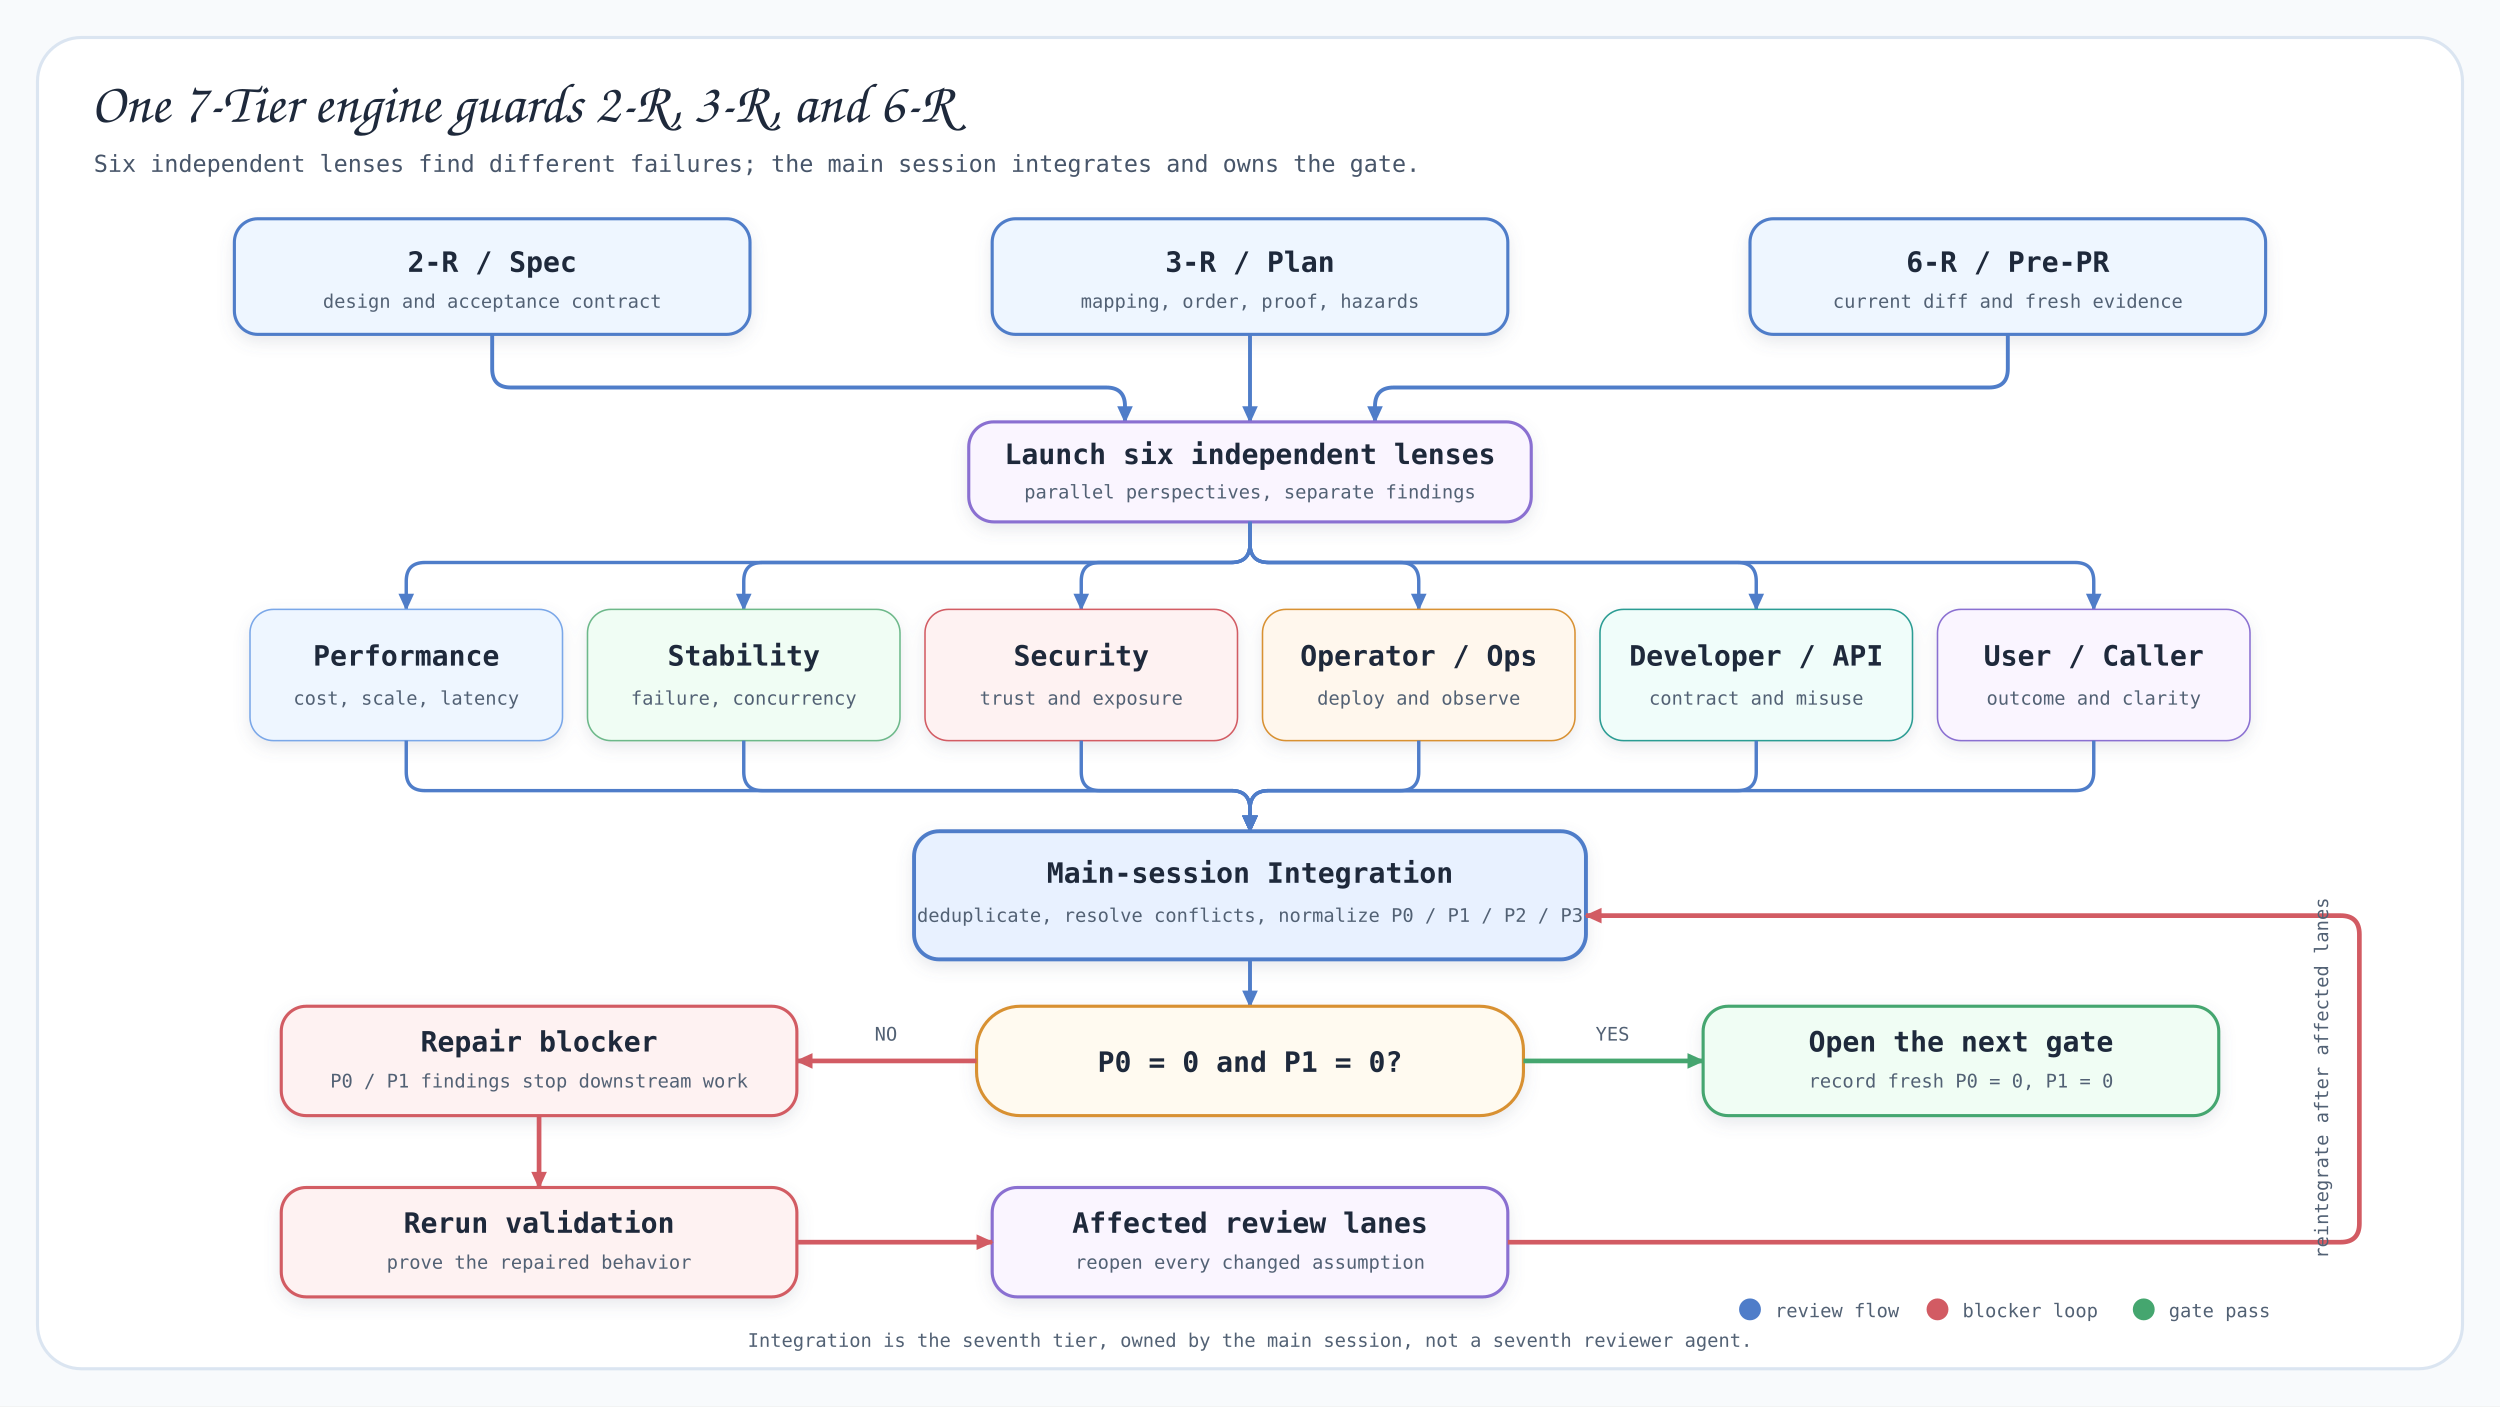
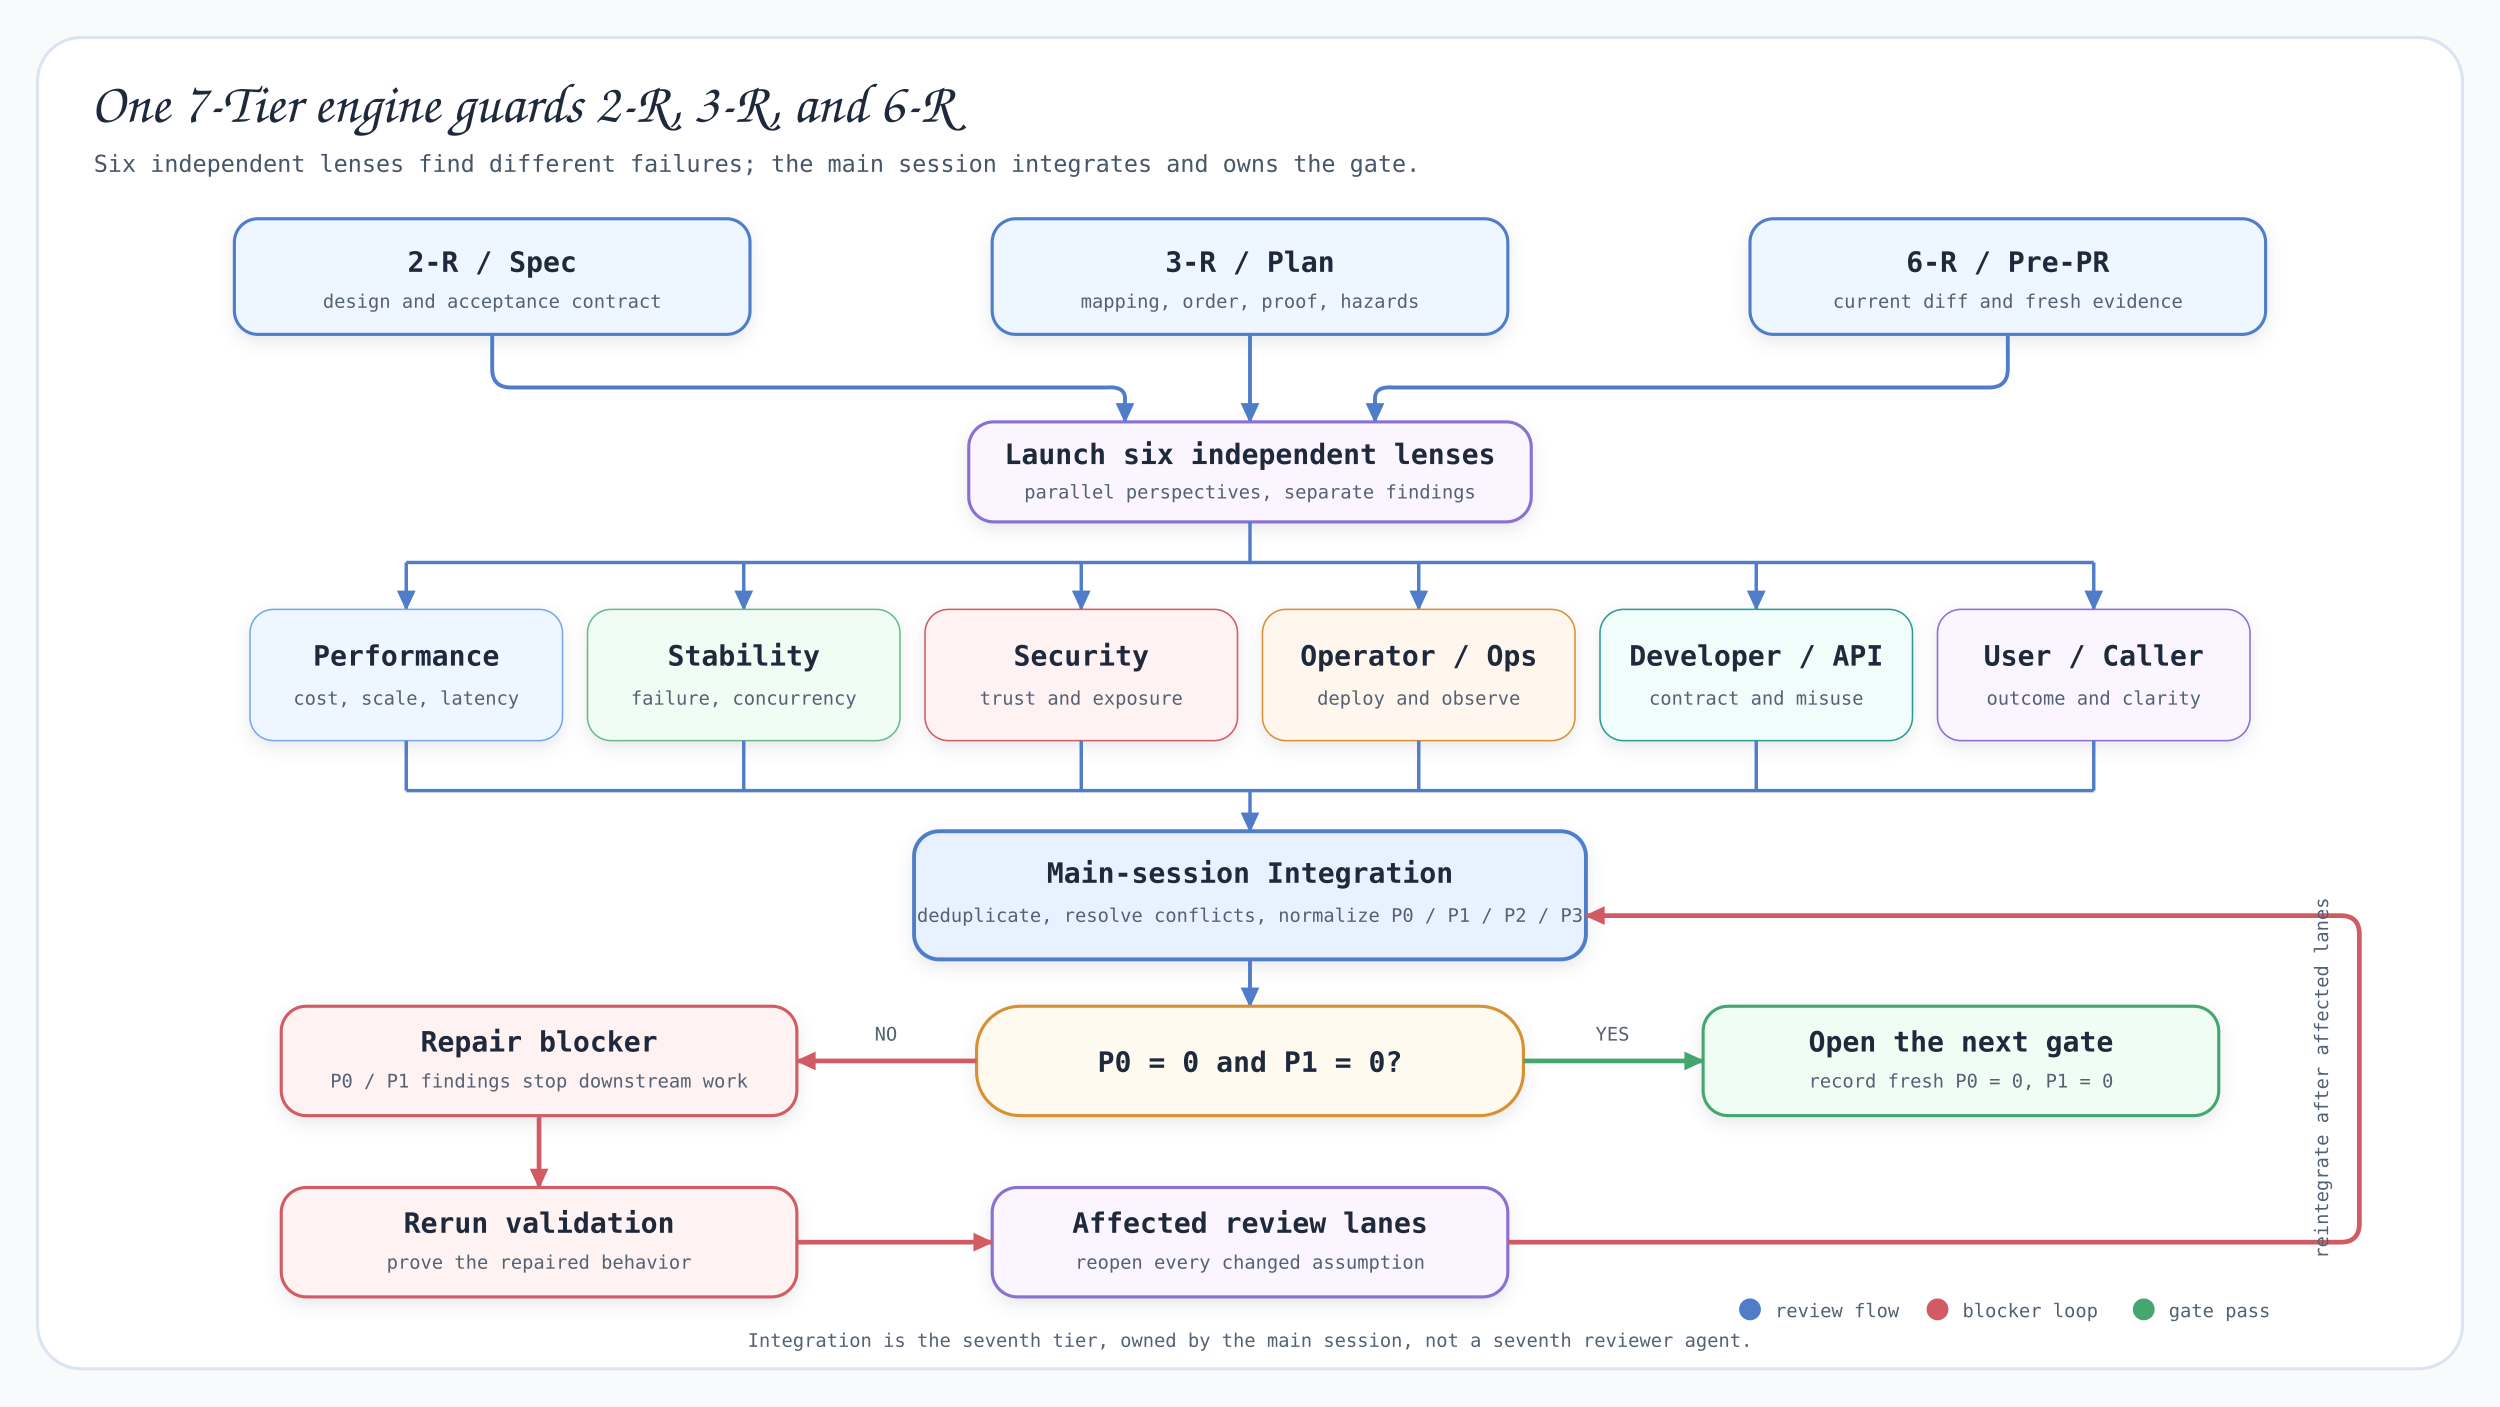
<svg xmlns="http://www.w3.org/2000/svg" viewBox="0 0 1600 900" width="1600" height="900">
  <style>
    .title { font-family: 'Architects Daughter', 'Comic Sans MS', cursive; fill: #1e293b; font-size: 36px; }
    .subtitle, .label, .small, .gate { font-family: 'Comic Mono', 'SFMono-Regular', Consolas, monospace; }
    .subtitle { fill: #475569; font-size: 15px; }
    .label { fill: #27364a; font-size: 15px; }
    .small { fill: #526174; font-size: 12px; }
    .gate { fill: #1e293b; font-size: 18px; font-weight: 700; }
  </style>
  <defs>
    <filter id="shadow" x="-20%" y="-20%" width="140%" height="150%">
      <feDropShadow dx="0" dy="4" stdDeviation="5" flood-color="#64748b" flood-opacity="0.15" />
    </filter>
-     <marker id="arrow-blue" markerWidth="12" markerHeight="12" refX="10" refY="6" orient="auto" markerUnits="userSpaceOnUse">
-       <path d="M 0 1 L 11 6 L 0 11 Z" fill="#4f7dc9" />
+     <marker id="arrow-blue" data-role="primary" data-tip-direction="positive-x" markerWidth="14" markerHeight="14" refX="12" refY="7" orient="auto" markerUnits="userSpaceOnUse">
+       <path d="M 0 1 L 13 7 L 0 13 Z" fill="#4f7dc9" />
    </marker>
-     <marker id="arrow-red" markerWidth="12" markerHeight="12" refX="10" refY="6" orient="auto" markerUnits="userSpaceOnUse">
-       <path d="M 0 1 L 11 6 L 0 11 Z" fill="#d25b63" />
+     <marker id="arrow-red" data-role="primary" data-tip-direction="positive-x" markerWidth="14" markerHeight="14" refX="12" refY="7" orient="auto" markerUnits="userSpaceOnUse">
+       <path d="M 0 1 L 13 7 L 0 13 Z" fill="#d25b63" />
    </marker>
-     <marker id="arrow-green" markerWidth="12" markerHeight="12" refX="10" refY="6" orient="auto" markerUnits="userSpaceOnUse">
-       <path d="M 0 1 L 11 6 L 0 11 Z" fill="#45a66f" />
+     <marker id="arrow-green" data-role="primary" data-tip-direction="positive-x" markerWidth="14" markerHeight="14" refX="12" refY="7" orient="auto" markerUnits="userSpaceOnUse">
+       <path d="M 0 1 L 13 7 L 0 13 Z" fill="#45a66f" />
    </marker>
  </defs>
  <rect width="1600" height="900" fill="#f8fafc" />
  <rect x="24" y="24" width="1552" height="852" rx="28" fill="#ffffff" stroke="#dbe5f1" stroke-width="2" />
  <text x="58" y="78" class="title">One 7-Tier engine guards 2-R, 3-R, and 6-R</text>
  <text x="60" y="110" class="subtitle">Six independent lenses find different failures; the main session integrates and owns the gate.</text>
  <g filter="url(#shadow)">
    <rect x="150" y="140" width="330" height="74" rx="15" fill="#eef6ff" stroke="#4f7dc9" stroke-width="2" />
    <rect x="635" y="140" width="330" height="74" rx="15" fill="#eef6ff" stroke="#4f7dc9" stroke-width="2" />
    <rect x="1120" y="140" width="330" height="74" rx="15" fill="#eef6ff" stroke="#4f7dc9" stroke-width="2" />
  </g>
  <text x="315" y="174" text-anchor="middle" class="gate">2-R / Spec</text>
  <text x="315" y="197" text-anchor="middle" class="small">design and acceptance contract</text>
  <text x="800" y="174" text-anchor="middle" class="gate">3-R / Plan</text>
  <text x="800" y="197" text-anchor="middle" class="small">mapping, order, proof, hazards</text>
  <text x="1285" y="174" text-anchor="middle" class="gate">6-R / Pre-PR</text>
  <text x="1285" y="197" text-anchor="middle" class="small">current diff and fresh evidence</text>
-   <g fill="none" stroke="#4f7dc9" stroke-width="2.5" marker-end="url(#arrow-blue)">
-     <path class="connector" d="M 315 214 V 236 Q 315 248 327 248 H 708 Q 720 248 720 260 V 270" />
-     <path class="connector" d="M 800 214 V 270" />
-     <path class="connector" d="M 1285 214 V 236 Q 1285 248 1273 248 H 892 Q 880 248 880 260 V 270" />
+   <g fill="none" stroke="#4f7dc9" stroke-width="2.5">
+     <path class="connector" d="M 315 214 V 236 Q 315 248 327 248 H 708 Q 720 247 720 255 V 270" marker-end="url(#arrow-blue)" />
+     <path class="connector" d="M 800 214 V 270" marker-end="url(#arrow-blue)" />
+     <path class="connector" d="M 1285 214 V 236 Q 1285 248 1273 248 H 892 Q 880 247 880 255 V 270" marker-end="url(#arrow-blue)" />
  </g>
  <g filter="url(#shadow)">
    <rect x="620" y="270" width="360" height="64" rx="16" fill="#faf5ff" stroke="#8a6fd1" stroke-width="2" />
  </g>
  <text x="800" y="297" text-anchor="middle" class="gate">Launch six independent lenses</text>
  <text x="800" y="319" text-anchor="middle" class="small">parallel perspectives, separate findings</text>
-   <g fill="none" stroke="#4f7dc9" stroke-width="2.2" marker-end="url(#arrow-blue)">
-     <path class="connector" d="M 800 334 V 348 Q 800 360 788 360 H 272 Q 260 360 260 372 V 390" />
-     <path class="connector" d="M 800 334 V 348 Q 800 360 788 360 H 488 Q 476 360 476 372 V 390" />
-     <path class="connector" d="M 800 334 V 348 Q 800 360 788 360 H 704 Q 692 360 692 372 V 390" />
-     <path class="connector" d="M 800 334 V 348 Q 800 360 812 360 H 896 Q 908 360 908 372 V 390" />
-     <path class="connector" d="M 800 334 V 348 Q 800 360 812 360 H 1112 Q 1124 360 1124 372 V 390" />
-     <path class="connector" d="M 800 334 V 348 Q 800 360 812 360 H 1328 Q 1340 360 1340 372 V 390" />
+   <g fill="none" stroke="#4f7dc9" stroke-width="2.2">
+     <path class="connector" d="M 800 334 V 360" />
+     <path class="connector" d="M 260 360 H 1340" />
+     <path class="connector" d="M 260 360 V 390" marker-end="url(#arrow-blue)" />
+     <path class="connector" d="M 476 360 V 390" marker-end="url(#arrow-blue)" />
+     <path class="connector" d="M 692 360 V 390" marker-end="url(#arrow-blue)" />
+     <path class="connector" d="M 908 360 V 390" marker-end="url(#arrow-blue)" />
+     <path class="connector" d="M 1124 360 V 390" marker-end="url(#arrow-blue)" />
+     <path class="connector" d="M 1340 360 V 390" marker-end="url(#arrow-blue)" />
  </g>
  <g filter="url(#shadow)">
    <rect x="160" y="390" width="200" height="84" rx="15" fill="#eef6ff" stroke="#7aa7e8" />
    <rect x="376" y="390" width="200" height="84" rx="15" fill="#f0fdf4" stroke="#6db88a" />
    <rect x="592" y="390" width="200" height="84" rx="15" fill="#fef2f2" stroke="#d25b63" />
    <rect x="808" y="390" width="200" height="84" rx="15" fill="#fff7ed" stroke="#d89132" />
    <rect x="1024" y="390" width="200" height="84" rx="15" fill="#f0fdfa" stroke="#2b9c93" />
    <rect x="1240" y="390" width="200" height="84" rx="15" fill="#faf5ff" stroke="#8a6fd1" />
  </g>
  <text x="260" y="426" text-anchor="middle" class="gate">Performance</text>
  <text x="260" y="451" text-anchor="middle" class="small">cost, scale, latency</text>
  <text x="476" y="426" text-anchor="middle" class="gate">Stability</text>
  <text x="476" y="451" text-anchor="middle" class="small">failure, concurrency</text>
  <text x="692" y="426" text-anchor="middle" class="gate">Security</text>
  <text x="692" y="451" text-anchor="middle" class="small">trust and exposure</text>
  <text x="908" y="426" text-anchor="middle" class="gate">Operator / Ops</text>
  <text x="908" y="451" text-anchor="middle" class="small">deploy and observe</text>
  <text x="1124" y="426" text-anchor="middle" class="gate">Developer / API</text>
  <text x="1124" y="451" text-anchor="middle" class="small">contract and misuse</text>
  <text x="1340" y="426" text-anchor="middle" class="gate">User / Caller</text>
  <text x="1340" y="451" text-anchor="middle" class="small">outcome and clarity</text>
-   <g fill="none" stroke="#4f7dc9" stroke-width="2.2" marker-end="url(#arrow-blue)">
-     <path class="connector" d="M 260 474 V 494 Q 260 506 272 506 H 788 Q 800 506 800 518 V 532" />
-     <path class="connector" d="M 476 474 V 494 Q 476 506 488 506 H 788 Q 800 506 800 518 V 532" />
-     <path class="connector" d="M 692 474 V 494 Q 692 506 704 506 H 788 Q 800 506 800 518 V 532" />
-     <path class="connector" d="M 908 474 V 494 Q 908 506 896 506 H 812 Q 800 506 800 518 V 532" />
-     <path class="connector" d="M 1124 474 V 494 Q 1124 506 1112 506 H 812 Q 800 506 800 518 V 532" />
-     <path class="connector" d="M 1340 474 V 494 Q 1340 506 1328 506 H 812 Q 800 506 800 518 V 532" />
+   <g fill="none" stroke="#4f7dc9" stroke-width="2.2">
+     <path class="connector" d="M 260 474 V 506" />
+     <path class="connector" d="M 476 474 V 506" />
+     <path class="connector" d="M 692 474 V 506" />
+     <path class="connector" d="M 908 474 V 506" />
+     <path class="connector" d="M 1124 474 V 506" />
+     <path class="connector" d="M 1340 474 V 506" />
+     <path class="connector" d="M 260 506 H 1340" />
+     <path class="connector" d="M 800 506 V 532" marker-end="url(#arrow-blue)" />
  </g>
  <g filter="url(#shadow)">
    <rect x="585" y="532" width="430" height="82" rx="16" fill="#e8f1ff" stroke="#4f7dc9" stroke-width="2.5" />
  </g>
  <text x="800" y="565" text-anchor="middle" class="gate">Main-session Integration</text>
  <text x="800" y="590" text-anchor="middle" class="small">deduplicate, resolve conflicts, normalize P0 / P1 / P2 / P3</text>
  <path class="connector" d="M 800 614 V 644" fill="none" stroke="#4f7dc9" stroke-width="2.5" marker-end="url(#arrow-blue)" />
  <g filter="url(#shadow)">
    <rect x="625" y="644" width="350" height="70" rx="28" fill="#fffaf0" stroke="#d89132" stroke-width="2" />
  </g>
  <text x="800" y="686" text-anchor="middle" class="gate">P0 = 0 and P1 = 0?</text>
  <path class="connector" d="M 975 679 H 1090" fill="none" stroke="#45a66f" stroke-width="3" marker-end="url(#arrow-green)" />
  <text x="1032" y="666" text-anchor="middle" class="small">YES</text>
  <g filter="url(#shadow)">
    <rect x="1090" y="644" width="330" height="70" rx="16" fill="#f0fdf4" stroke="#45a66f" stroke-width="2" />
  </g>
  <text x="1255" y="673" text-anchor="middle" class="gate">Open the next gate</text>
  <text x="1255" y="696" text-anchor="middle" class="small">record fresh P0 = 0, P1 = 0</text>
  <path class="connector" d="M 625 679 H 510" fill="none" stroke="#d25b63" stroke-width="3" marker-end="url(#arrow-red)" />
  <text x="567" y="666" text-anchor="middle" class="small">NO</text>
  <g filter="url(#shadow)">
    <rect x="180" y="644" width="330" height="70" rx="16" fill="#fef2f2" stroke="#d25b63" stroke-width="2" />
    <rect x="180" y="760" width="330" height="70" rx="16" fill="#fef2f2" stroke="#d25b63" stroke-width="2" />
    <rect x="635" y="760" width="330" height="70" rx="16" fill="#faf5ff" stroke="#8a6fd1" stroke-width="2" />
  </g>
  <text x="345" y="673" text-anchor="middle" class="gate">Repair blocker</text>
  <text x="345" y="696" text-anchor="middle" class="small">P0 / P1 findings stop downstream work</text>
  <path class="connector" d="M 345 714 V 760" fill="none" stroke="#d25b63" stroke-width="3" marker-end="url(#arrow-red)" />
  <text x="345" y="789" text-anchor="middle" class="gate">Rerun validation</text>
  <text x="345" y="812" text-anchor="middle" class="small">prove the repaired behavior</text>
  <path class="connector" d="M 510 795 H 635" fill="none" stroke="#d25b63" stroke-width="3" marker-end="url(#arrow-red)" />
  <text x="800" y="789" text-anchor="middle" class="gate">Affected review lanes</text>
  <text x="800" y="812" text-anchor="middle" class="small">reopen every changed assumption</text>
  <path class="connector" d="M 965 795 H 1498 Q 1510 795 1510 783 V 598 Q 1510 586 1498 586 H 1015" fill="none" stroke="#d25b63" stroke-width="3" marker-end="url(#arrow-red)" />
  <text x="1490" y="690" text-anchor="middle" class="small" transform="rotate(-90 1490 690)">reintegrate after affected lanes</text>
  <circle cx="1120" cy="838" r="7" fill="#4f7dc9" />
  <text x="1136" y="843" class="small">review flow</text>
  <circle cx="1240" cy="838" r="7" fill="#d25b63" />
  <text x="1256" y="843" class="small">blocker loop</text>
  <circle cx="1372" cy="838" r="7" fill="#45a66f" />
  <text x="1388" y="843" class="small">gate pass</text>
  <text x="800" y="862" text-anchor="middle" class="small">Integration is the seventh tier, owned by the main session, not a seventh reviewer agent.</text>
</svg>
